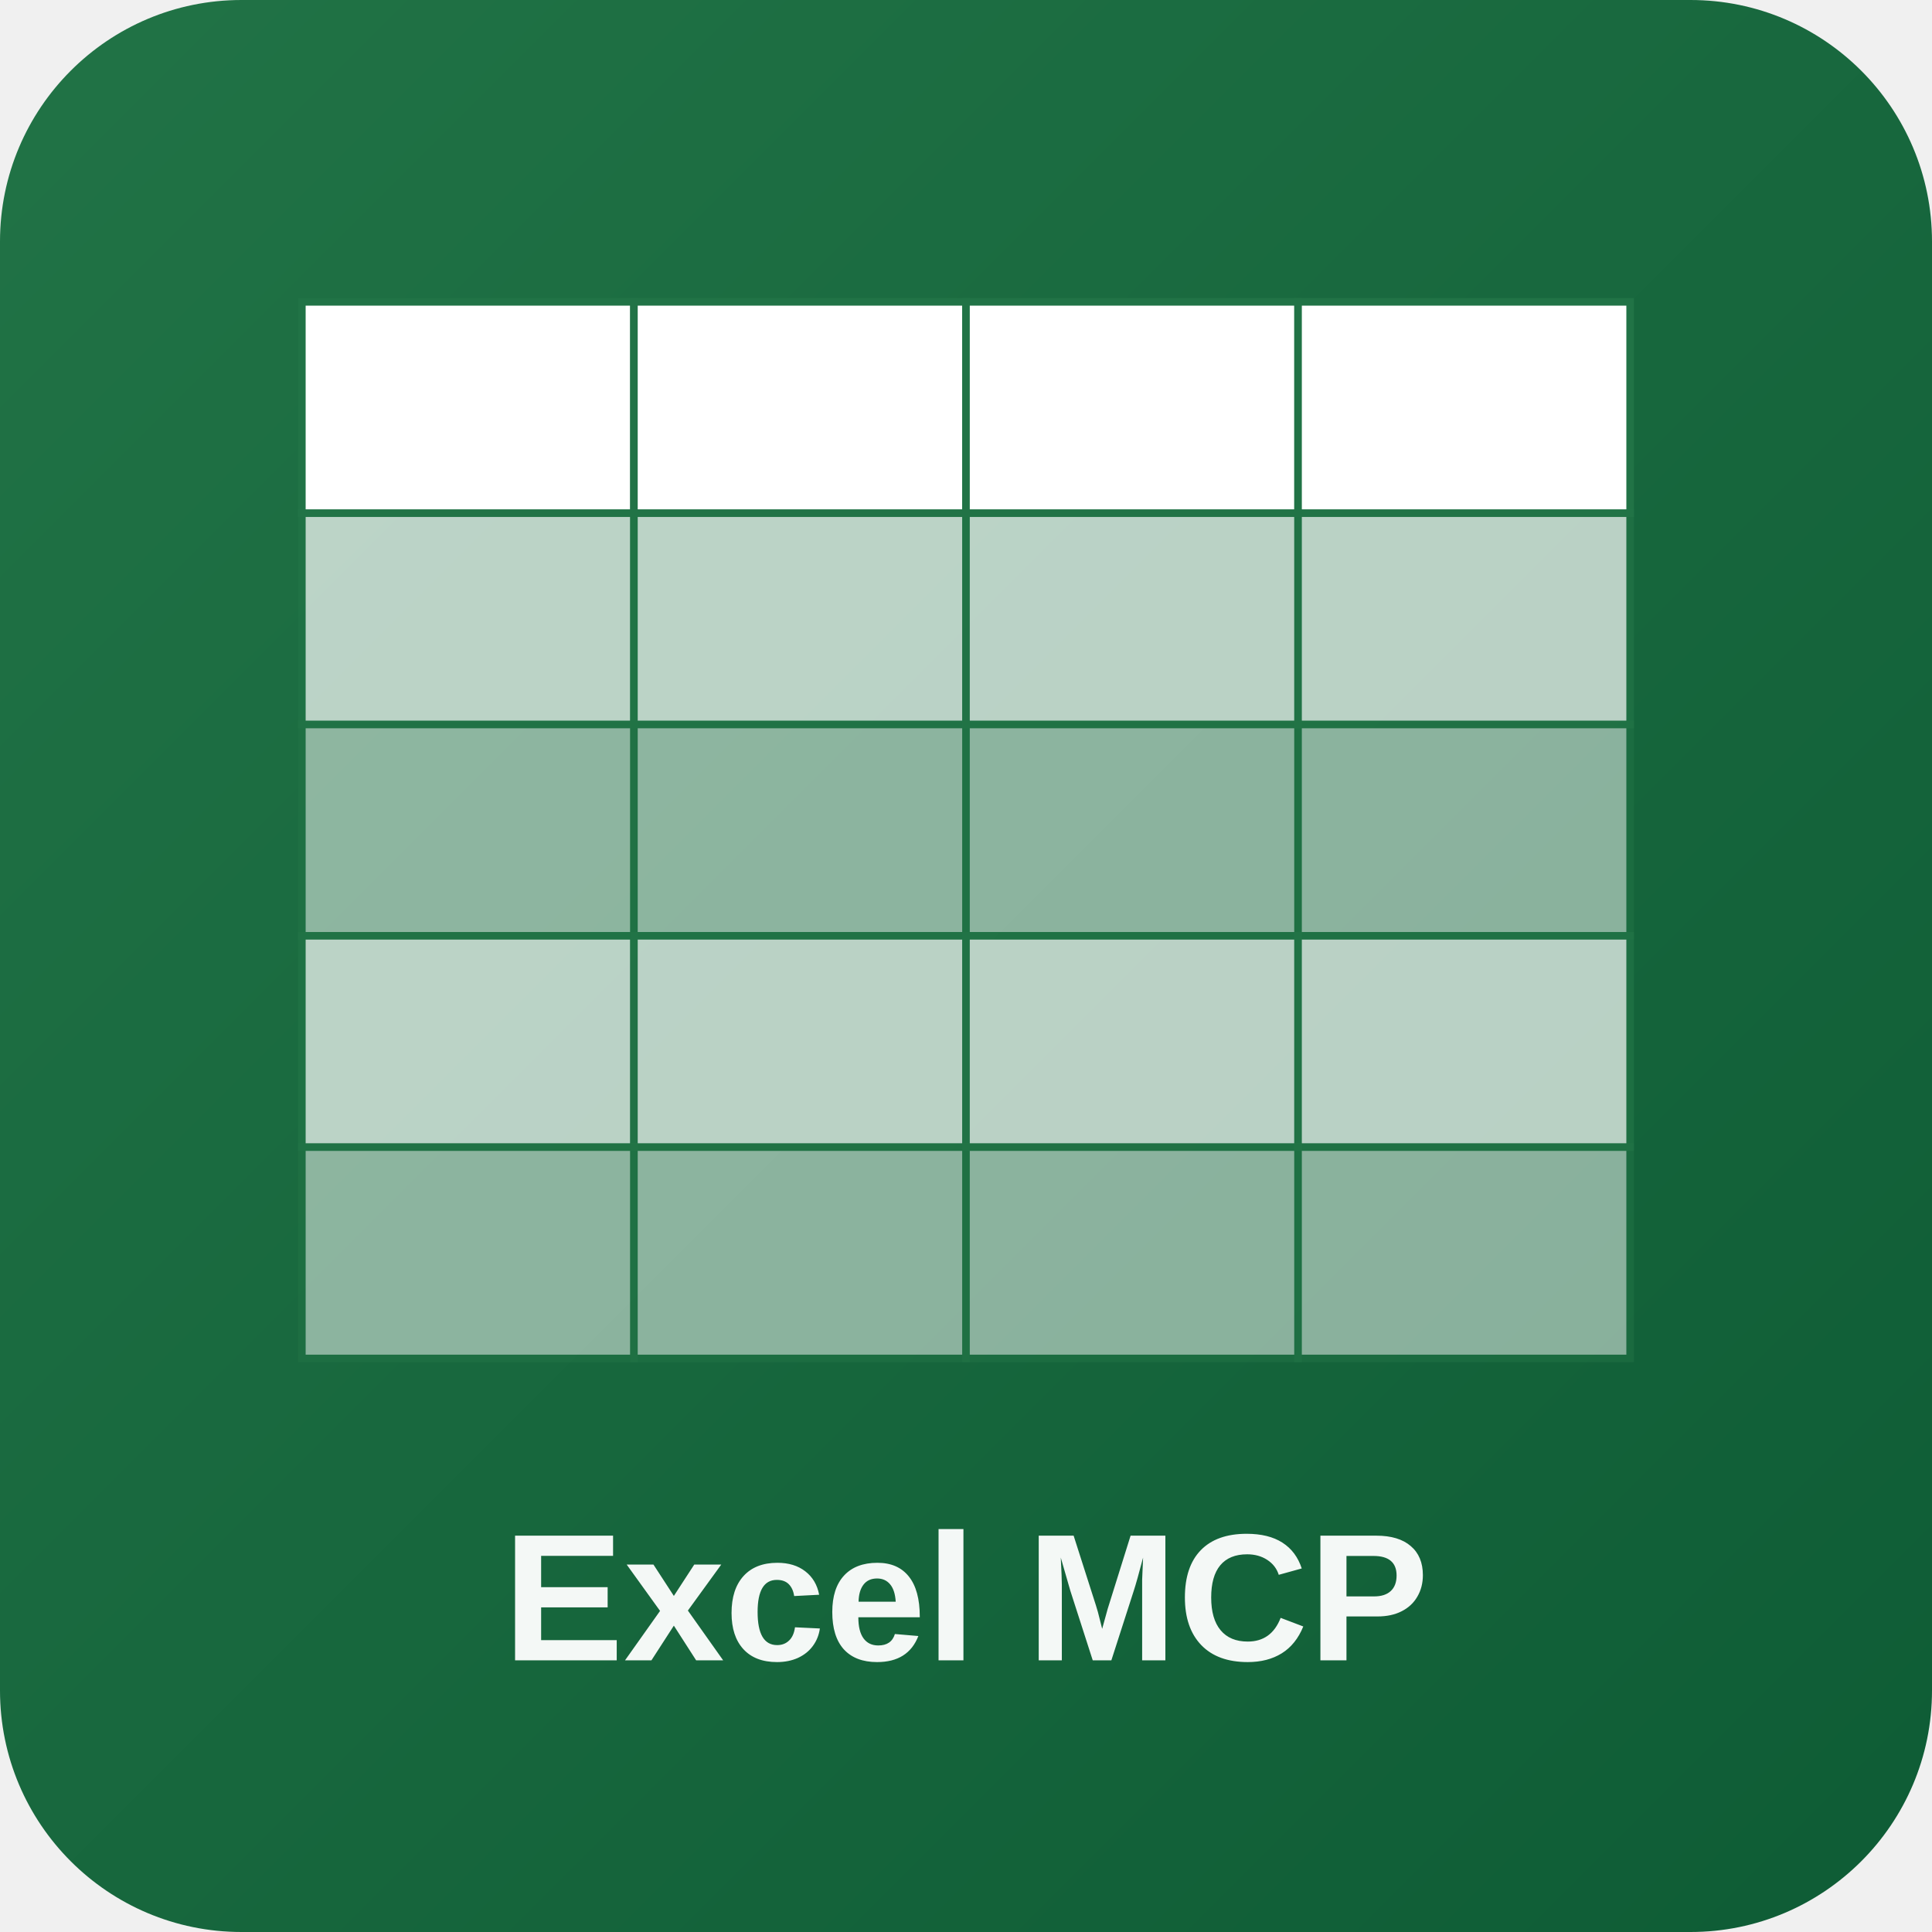
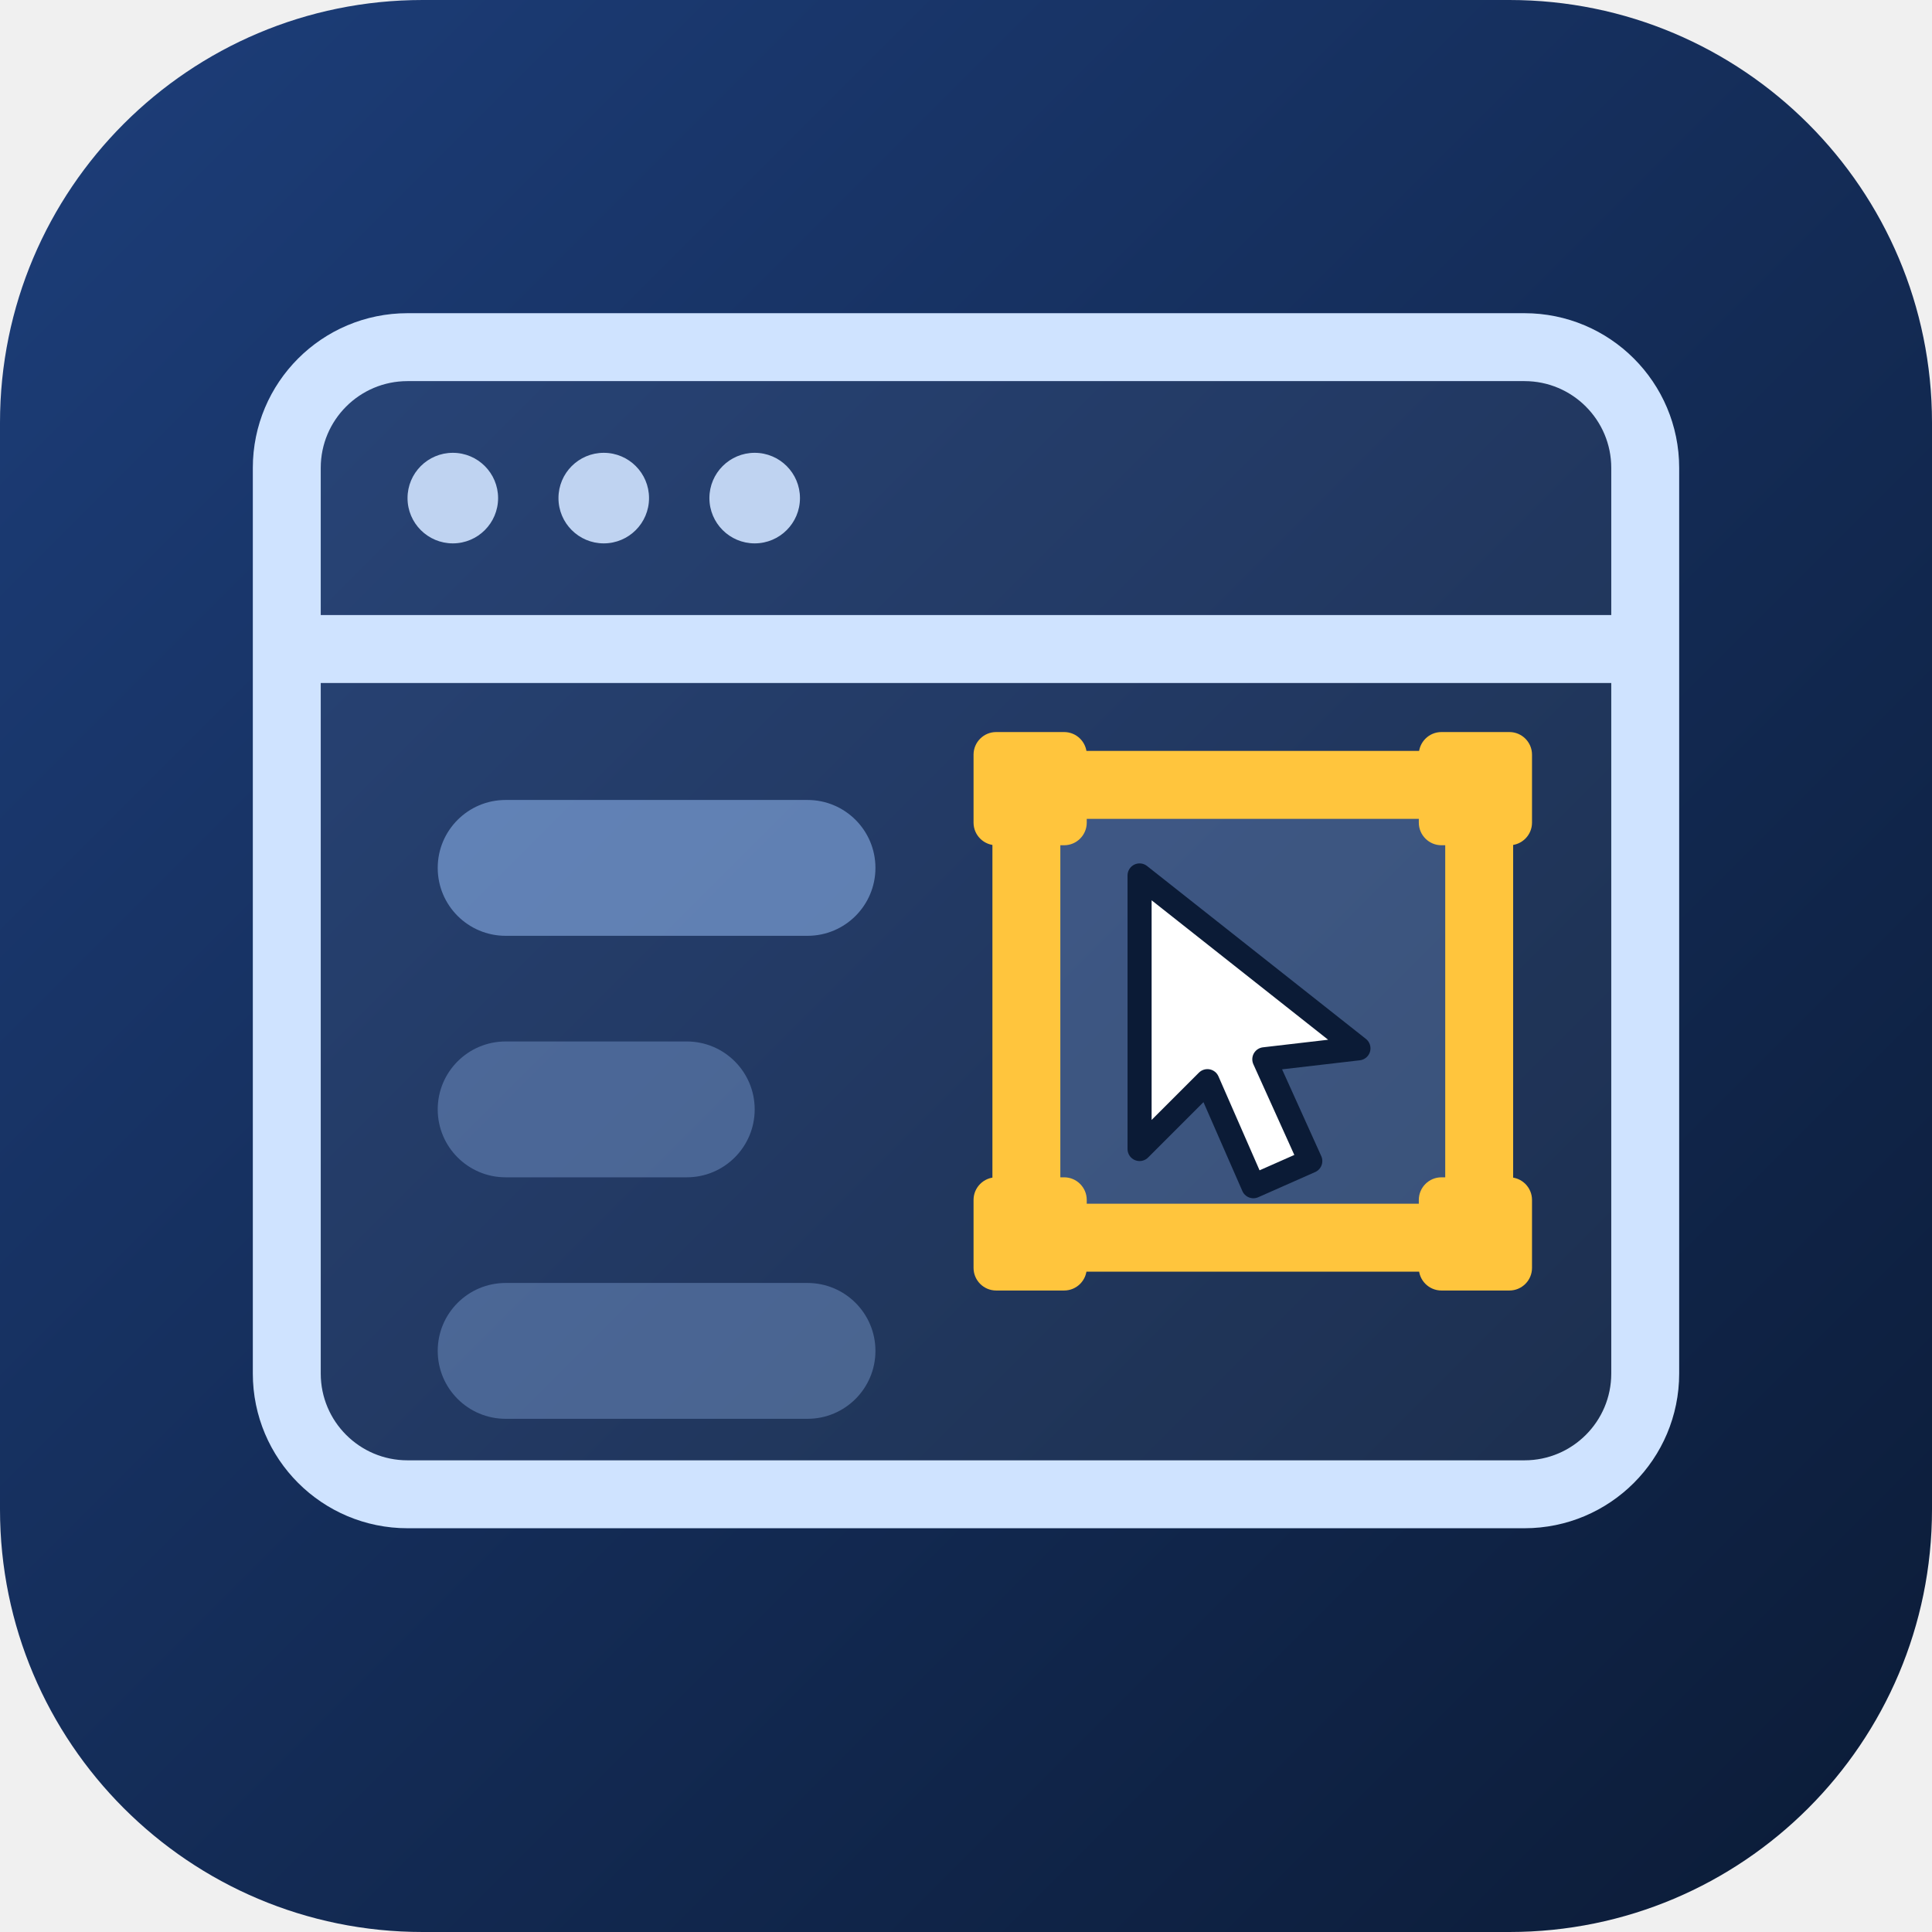
<svg xmlns="http://www.w3.org/2000/svg" width="256" height="256" viewBox="0 0 256 256">
  <defs>
    <linearGradient id="bg" x1="0%" y1="0%" x2="100%" y2="100%">
-       <stop offset="0%" style="stop-color:#217346;stop-opacity:1" />
-       <stop offset="100%" style="stop-color:#0e5c35;stop-opacity:1" />
+       <stop offset="0%" style="stop-color:#1D3E7A;stop-opacity:1" />
+       <stop offset="100%" style="stop-color:#0B1B36;stop-opacity:1" />
    </linearGradient>
  </defs>
-   <rect width="256" height="256" fill="url(#bg)" rx="32" />
-   <g transform="translate(40, 40)">
-     <rect x="0" y="0" width="44" height="28" fill="#ffffff" opacity="1.0" stroke="#217346" stroke-width="1" />
-     <rect x="44" y="0" width="44" height="28" fill="#ffffff" opacity="1.0" stroke="#217346" stroke-width="1" />
-     <rect x="88" y="0" width="44" height="28" fill="#ffffff" opacity="1.0" stroke="#217346" stroke-width="1" />
-     <rect x="132" y="0" width="44" height="28" fill="#ffffff" opacity="1.0" stroke="#217346" stroke-width="1" />
-     <rect x="0" y="28" width="44" height="28" fill="#ffffff" opacity="0.7" stroke="#217346" stroke-width="1" />
-     <rect x="44" y="28" width="44" height="28" fill="#ffffff" opacity="0.7" stroke="#217346" stroke-width="1" />
-     <rect x="88" y="28" width="44" height="28" fill="#ffffff" opacity="0.7" stroke="#217346" stroke-width="1" />
-     <rect x="132" y="28" width="44" height="28" fill="#ffffff" opacity="0.7" stroke="#217346" stroke-width="1" />
-     <rect x="0" y="56" width="44" height="28" fill="#ffffff" opacity="0.5" stroke="#217346" stroke-width="1" />
-     <rect x="44" y="56" width="44" height="28" fill="#ffffff" opacity="0.5" stroke="#217346" stroke-width="1" />
-     <rect x="88" y="56" width="44" height="28" fill="#ffffff" opacity="0.5" stroke="#217346" stroke-width="1" />
-     <rect x="132" y="56" width="44" height="28" fill="#ffffff" opacity="0.5" stroke="#217346" stroke-width="1" />
-     <rect x="0" y="84" width="44" height="28" fill="#ffffff" opacity="0.7" stroke="#217346" stroke-width="1" />
-     <rect x="44" y="84" width="44" height="28" fill="#ffffff" opacity="0.7" stroke="#217346" stroke-width="1" />
-     <rect x="88" y="84" width="44" height="28" fill="#ffffff" opacity="0.7" stroke="#217346" stroke-width="1" />
-     <rect x="132" y="84" width="44" height="28" fill="#ffffff" opacity="0.7" stroke="#217346" stroke-width="1" />
-     <rect x="0" y="112" width="44" height="28" fill="#ffffff" opacity="0.5" stroke="#217346" stroke-width="1" />
-     <rect x="44" y="112" width="44" height="28" fill="#ffffff" opacity="0.5" stroke="#217346" stroke-width="1" />
-     <rect x="88" y="112" width="44" height="28" fill="#ffffff" opacity="0.5" stroke="#217346" stroke-width="1" />
-     <rect x="132" y="112" width="44" height="28" fill="#ffffff" opacity="0.5" stroke="#217346" stroke-width="1" />
+   <rect width="256" height="256" rx="56" fill="url(#bg)" />
+   <g stroke="#CFE3FF" fill="none" stroke-width="9" stroke-linejoin="round">
+     <rect x="38" y="46" width="180" height="152" rx="16" fill="#FFFFFF" fill-opacity="0.06" />
+     <line x1="38" y1="86" x2="218" y2="86" />
  </g>
-   <text x="128" y="220" font-family="Segoe UI, Arial, sans-serif" font-size="24" font-weight="700" fill="#ffffff" text-anchor="middle" opacity="0.95">Excel MCP</text>
+   <g fill="#CFE3FF" fill-opacity="0.9">
+     <circle cx="60" cy="66" r="6" />
+     <circle cx="80" cy="66" r="6" />
+     <circle cx="100" cy="66" r="6" />
+   </g>
+   <g fill="#9FC6FF">
+     <rect x="58" y="106" width="58" height="18" rx="9" fill-opacity="0.5" />
+     <rect x="58" y="138" width="42" height="18" rx="9" fill-opacity="0.32" />
+     <rect x="58" y="170" width="58" height="18" rx="9" fill-opacity="0.32" />
+   </g>
+   <rect x="136" y="104" width="60" height="60" rx="8" fill="#9FC6FF" fill-opacity="0.22" />
+   <rect x="136" y="104" width="60" height="60" rx="8" fill="none" stroke="#FFC53D" stroke-width="9" />
+   <g fill="#FFC53D">
+     <rect x="129" y="97" width="15" height="15" rx="3" />
+     <rect x="188" y="97" width="15" height="15" rx="3" />
+     <rect x="129" y="156" width="15" height="15" rx="3" />
+     <rect x="188" y="156" width="15" height="15" rx="3" />
+   </g>
+   <g transform="translate(151,116) scale(1.45)">
+     <polygon points="0,0 0,25 6.2,18.8 10.4,28.4 15.6,26.1 11.4,16.8 20,15.8" fill="#FFFFFF" stroke="#0B1B36" stroke-width="2.2" stroke-linejoin="round" />
+   </g>
</svg>
